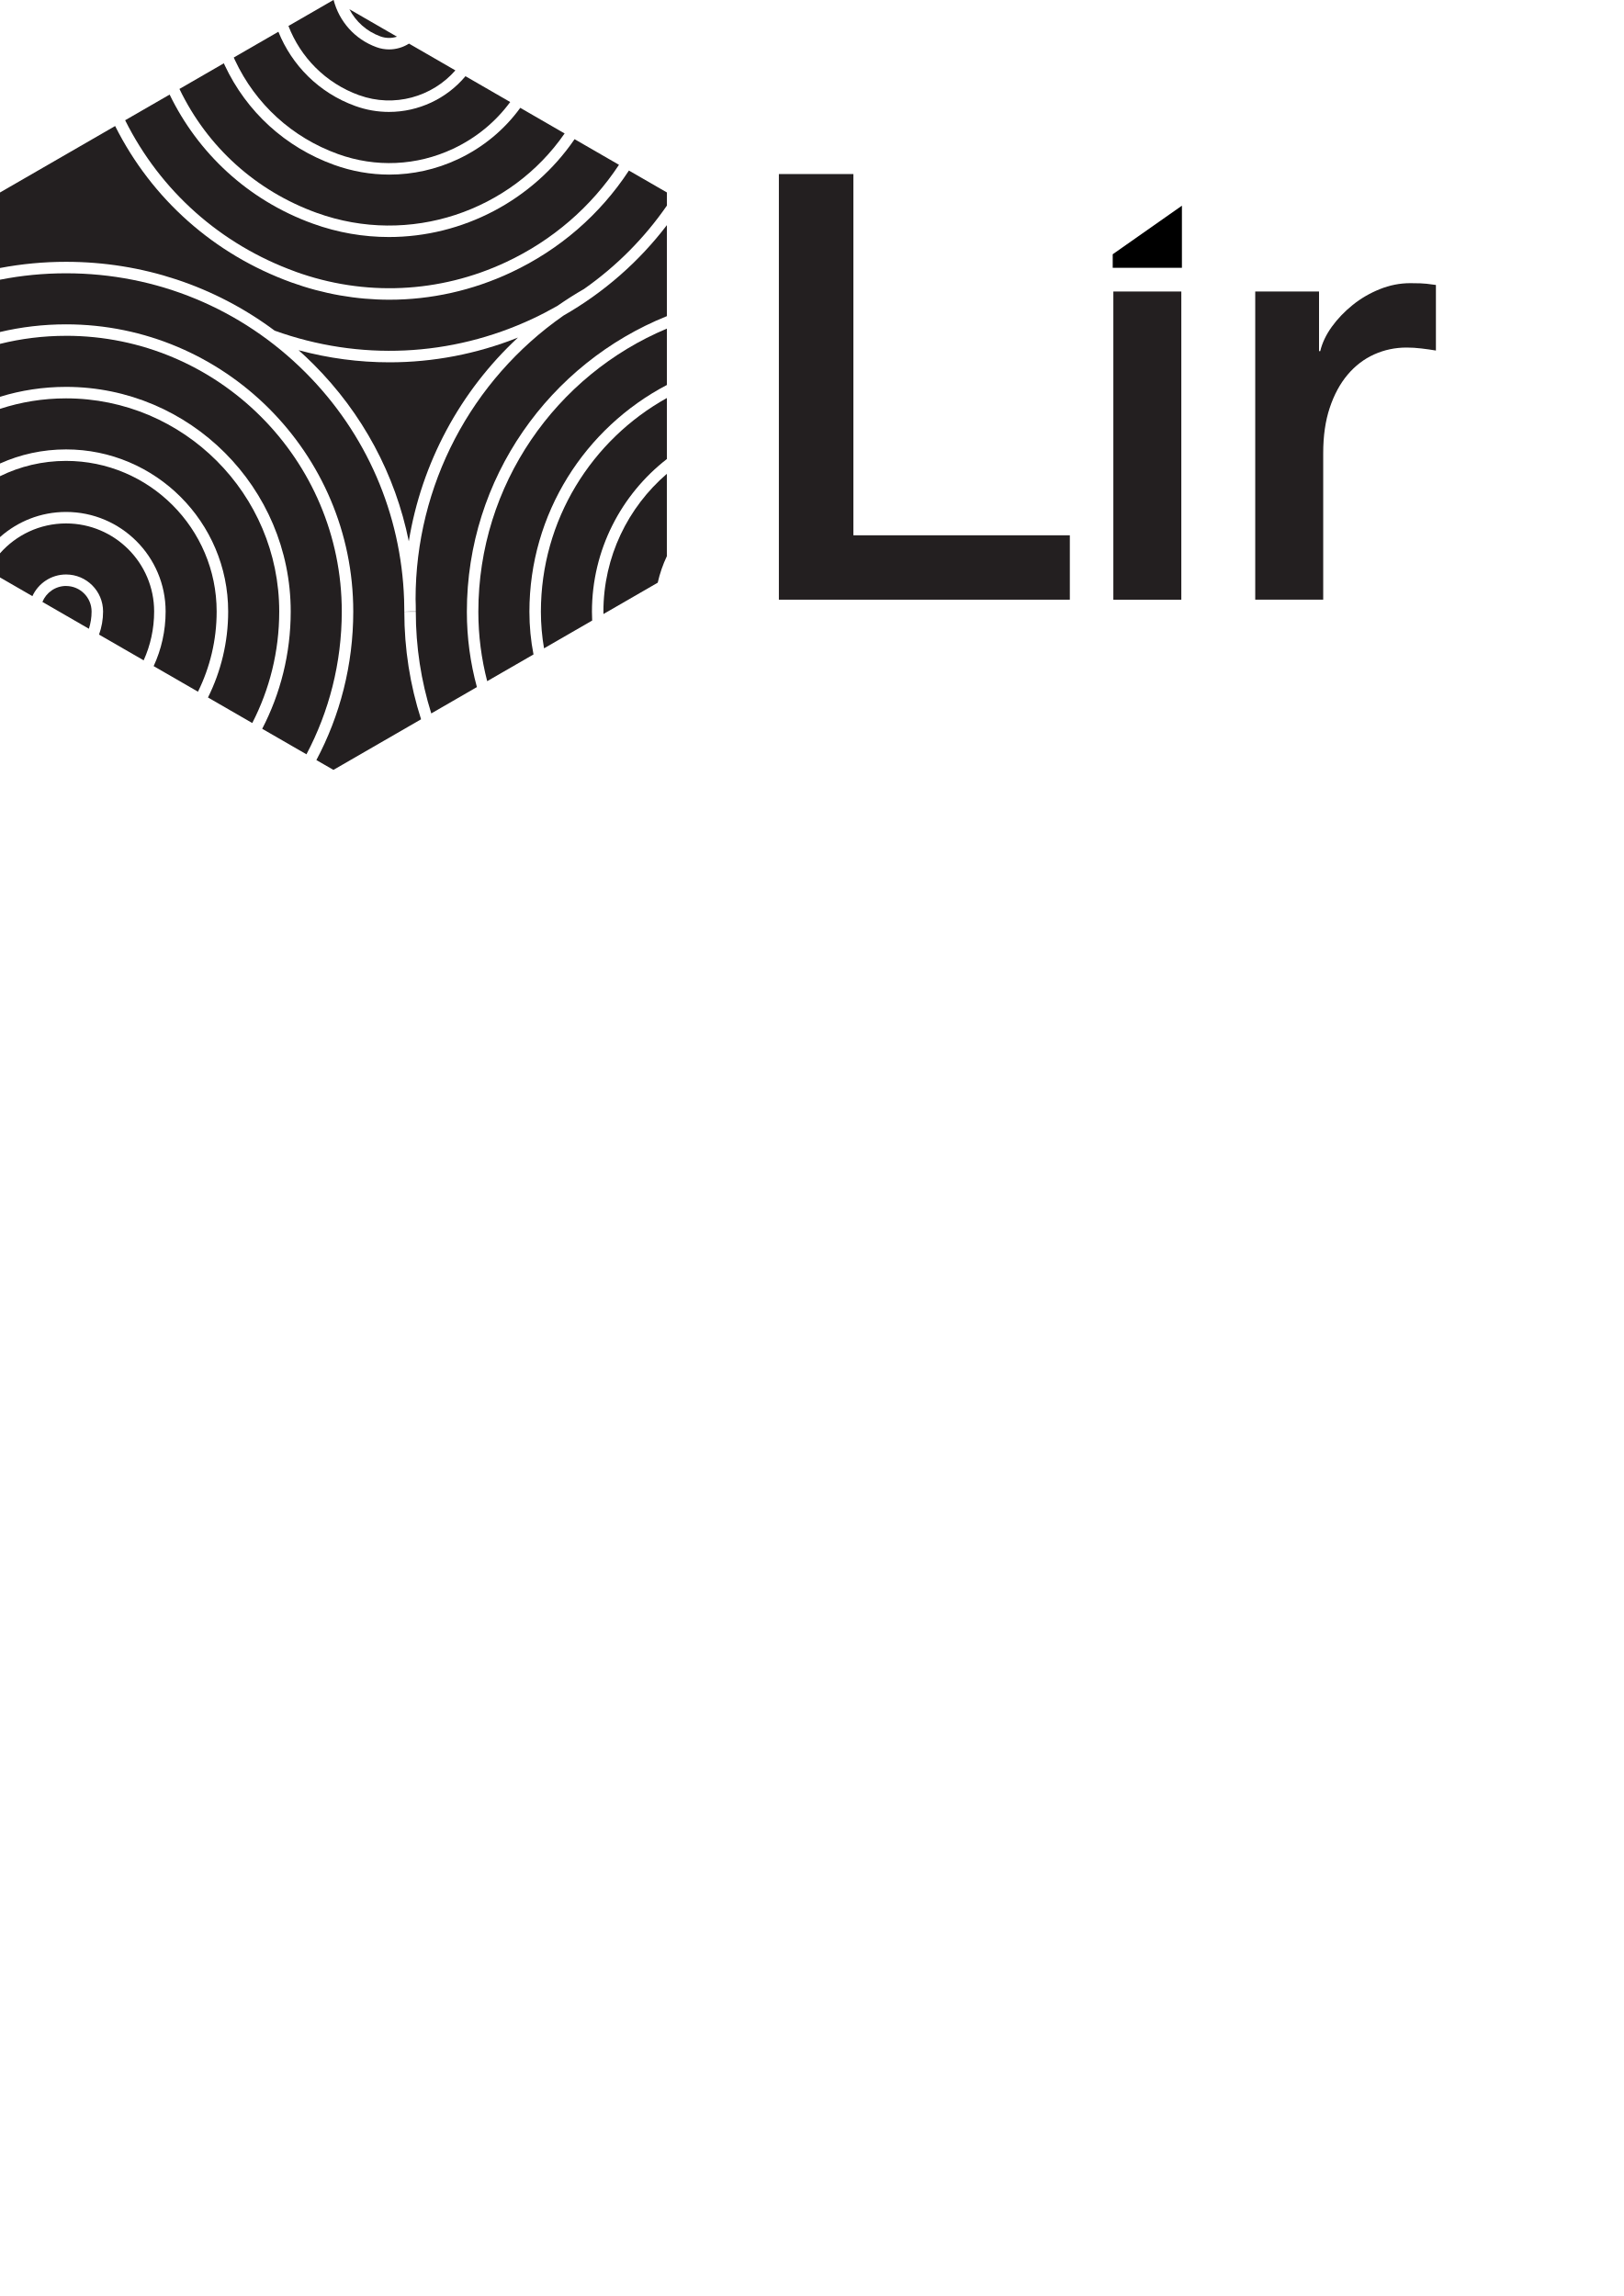
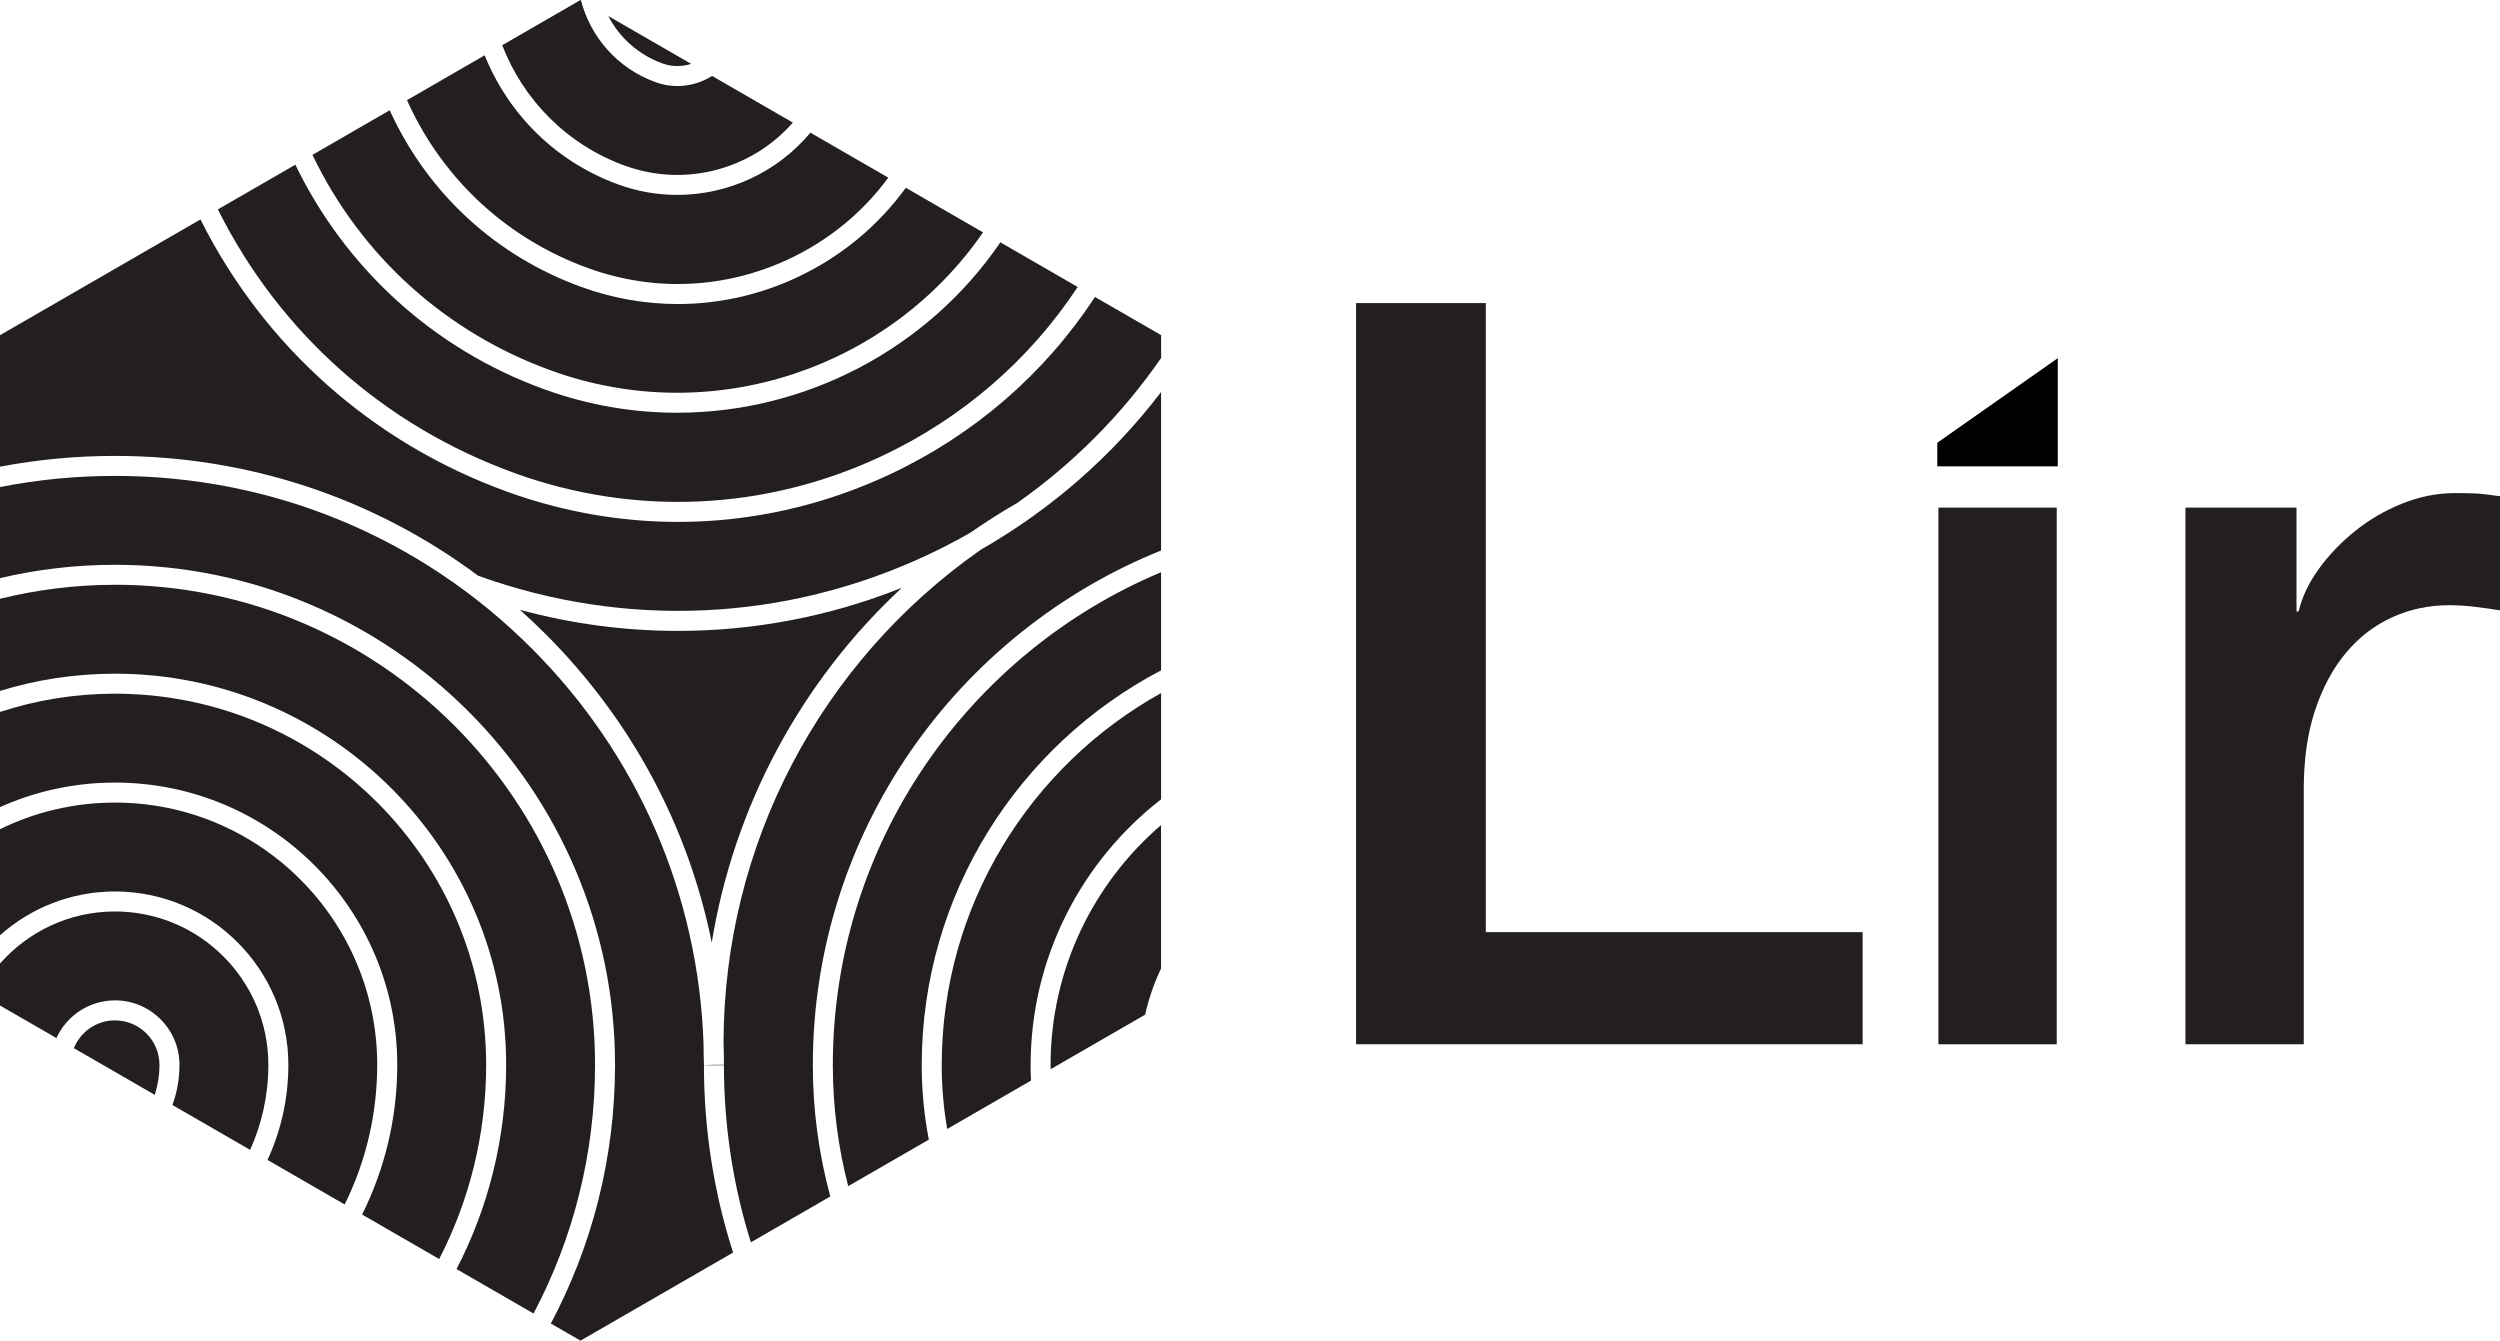
- <svg xmlns="http://www.w3.org/2000/svg" id="Layer_1" version="1.1" viewBox="0 0 595.28 841.89">
-   <defs>
-     <style>
+ <svg xmlns="http://www.w3.org/2000/svg" id="Layer_1" version="1.1" viewBox="0 0 526.43 282.3" width="526.43" height="282.3">
+   <defs id="defs1">
+     <style id="style1">
      .st0 {
        fill: #231f20;
      }
    </style>
  </defs>
-   <g>
-     <path class="st0" d="M24.22,191.93c-9.63,0-18.3,4.24-24.22,10.96v8.84l11.88,6.86c2.14-4.68,6.86-7.94,12.34-7.94,7.49,0,13.57,6.09,13.57,13.57,0,2.97-.52,5.83-1.48,8.47l16.36,9.44c2.47-5.47,3.84-11.54,3.84-17.91,0-17.81-14.48-32.29-32.29-32.29Z" />
-     <path class="st0" d="M24.22,169c-8.68,0-16.9,2.01-24.22,5.61v22.33c6.45-5.73,14.93-9.22,24.22-9.22,20.13,0,36.5,16.38,36.5,36.5,0,7.15-1.57,13.94-4.39,20.03l16.25,9.38c4.39-8.88,6.85-18.86,6.85-29.41,0-30.45-24.77-55.22-55.22-55.22Z" />
-     <path class="st0" d="M108.27,99.6c25.41,9.19,52.87,7.94,77.3-3.51,17.06-8,31.23-20.31,41.36-35.66l-16.28-9.4c-15.38,22.51-41.09,35.88-68.07,35.88-9.28,0-18.71-1.58-27.92-4.92l1.43-3.96-1.44,3.96c-23.91-8.65-42.16-26.05-52.46-47.31l-16.31,9.41c12.94,25.94,35.01,45.58,62.41,55.5Z" />
-     <path class="st0" d="M24.22,214.86c-3.92,0-7.28,2.43-8.67,5.85l17.04,9.84c.64-2,.99-4.12.99-6.32,0-5.16-4.2-9.36-9.36-9.36Z" />
-     <path class="st0" d="M131.67,34.91c12.85,4.65,26.78.61,35.28-9.1l-17.01-9.82c-2.16,1.37-4.7,2.13-7.3,2.13-1.53,0-3.09-.26-4.61-.82-8.05-2.91-13.7-9.55-15.71-17.26l-.08-.04-16.49,9.52c4.4,11.4,13.53,20.92,25.91,25.4Z" />
-     <path class="st0" d="M206.99,48.93l-16.25-9.39c-5.83,8.03-13.63,14.51-22.85,18.84-8.01,3.76-16.57,5.64-25.16,5.64-6.83,0-13.67-1.19-20.28-3.58-17.83-6.45-32.07-19.44-40.09-36.57-.1-.22-.2-.44-.29-.66l-16.28,9.4c10.21,21.26,28.04,37.38,50.3,45.43,34.07,12.32,71.23-.59,90.91-29.11Z" />
-     <path class="st0" d="M139.47,13.35c2.04.74,4.16.72,6.07.1l-17.45-10.07c2.32,4.47,6.27,8.12,11.38,9.97Z" />
-     <path class="st0" d="M123.87,56.47c13.88,5.03,28.88,4.35,42.22-1.91,8.44-3.96,15.58-9.84,20.96-17.15l-16.4-9.47c-6.92,8.28-17.25,13.1-28.04,13.1-4.12,0-8.29-.7-12.38-2.18-13.35-4.83-23.25-14.99-28.17-27.22l-16.36,9.45c.14.33.29.66.45.99,7.55,16.12,20.95,28.33,37.72,34.39Z" />
-     <path class="st0" d="M24.22,146.07c-8.45,0-16.59,1.35-24.22,3.85v20.04c7.4-3.33,15.6-5.17,24.22-5.17,32.77,0,59.43,26.66,59.43,59.43,0,11.32-2.67,22.03-7.4,31.53l16.23,9.37c6.32-12.27,9.89-26.17,9.89-40.9,0-43.1-35.06-78.15-78.15-78.15Z" />
-     <path class="st0" d="M189.92,123.76s-.03.01-.04.02c-15.17,6.04-31.1,9.07-47.1,9.07-11.16,0-22.34-1.47-33.3-4.44,1.85,1.65,3.66,3.36,5.43,5.13,18.02,18.02,30.02,40.48,34.96,64.93,0,.01,0,.02,0,.03,4.68-28.73,18.78-54.99,40.04-74.74Z" />
-     <path class="st0" d="M206.51,115.77c-33.85,23.66-54.13,62.25-54.15,103.86.06,1.53.08,3.06.08,4.59h-2.19l-2.02.07v-.07c-.05-1.47-.07-2.93-.08-4.39-1.09-31.5-13.85-60.95-36.22-83.32-23.41-23.41-54.56-36.3-87.71-36.3-8.23,0-16.33.79-24.22,2.35v19.18c7.78-1.84,15.89-2.81,24.22-2.81,58.06,0,105.29,47.23,105.29,105.29,0,19.66-4.88,38.21-13.52,54.48l6.25,3.6,32.13-18.55c-4.04-12.57-6.14-25.84-6.14-39.44h4.21c0,12.84,1.94,25.38,5.67,37.29l16.73-9.66c-2.4-8.81-3.68-18.07-3.68-27.63,0-49.04,30.39-91.11,73.33-108.39v-33.37c-10.24,13.42-23.08,24.69-37.98,33.21Z" />
-     <path class="st0" d="M230.57,62.54c-10.55,16.09-25.37,28.99-43.22,37.36-14.19,6.65-29.36,10-44.58,10-12.09,0-24.22-2.11-35.93-6.34-28.34-10.26-51.19-30.56-64.63-57.35L0,70.58v27.69c7.9-1.5,16-2.27,24.22-2.27,27.94,0,54.5,8.85,76.47,25.24,31.12,11.19,64.7,9.64,94.61-4.38,3.03-1.42,5.99-2.96,8.87-4.6.04-.02.08-.05.13-.07,3.17-2.2,6.44-4.3,9.83-6.24h0s0,0,0,0c11.9-8.35,22.15-18.68,30.37-30.57v-4.81l-13.92-8.03Z" />
-     <path class="st0" d="M175.37,224.32c0,8.78,1.13,17.31,3.24,25.45l16.98-9.8c-.99-5.06-1.5-10.3-1.5-15.65,0-36.08,20.46-67.47,50.4-83.16v-20.67c-40.56,17.02-69.12,57.15-69.12,103.83Z" />
-     <path class="st0" d="M24.22,123.14c-8.35,0-16.45,1.02-24.22,2.95v19.4c7.66-2.36,15.8-3.63,24.22-3.63,45.41,0,82.36,36.95,82.36,82.36,0,15.49-3.77,30.12-10.45,43.01l16.22,9.36c8.27-15.65,12.95-33.48,12.95-52.38,0-55.74-45.35-101.08-101.08-101.08Z" />
-     <path class="st0" d="M221.23,224.32c0,.28,0,.56,0,.83l19.9-11.49c.77-3.39,1.89-6.64,3.35-9.72v-30.2c-14.23,12.24-23.26,30.37-23.26,50.57Z" />
-     <path class="st0" d="M198.3,224.32c0,4.57.4,9.05,1.15,13.41l17.65-10.19c-.06-1.07-.08-2.15-.08-3.23,0-22.74,10.77-43.02,27.47-56v-22.37c-27.53,15.31-46.19,44.71-46.19,78.37Z" />
+   <g id="g16">
+     <path class="st0" d="m 24.22,191.93 c -9.63,0 -18.3,4.24 -24.22,10.96 v 8.84 l 11.88,6.86 c 2.14,-4.68 6.86,-7.94 12.34,-7.94 7.49,0 13.57,6.09 13.57,13.57 0,2.97 -0.52,5.83 -1.48,8.47 l 16.36,9.44 c 2.47,-5.47 3.84,-11.54 3.84,-17.91 0,-17.81 -14.48,-32.29 -32.29,-32.29 z" id="path1" />
+     <path class="st0" d="m 24.22,169 c -8.68,0 -16.9,2.01 -24.22,5.61 v 22.33 c 6.45,-5.73 14.93,-9.22 24.22,-9.22 20.13,0 36.5,16.38 36.5,36.5 0,7.15 -1.57,13.94 -4.39,20.03 l 16.25,9.38 c 4.39,-8.88 6.85,-18.86 6.85,-29.41 C 79.43,193.77 54.66,169 24.21,169 Z" id="path2" />
+     <path class="st0" d="m 108.27,99.6 c 25.41,9.19 52.87,7.94 77.3,-3.51 17.06,-8 31.23,-20.31 41.36,-35.66 l -16.28,-9.4 c -15.38,22.51 -41.09,35.88 -68.07,35.88 -9.28,0 -18.71,-1.58 -27.92,-4.92 l 1.43,-3.96 -1.44,3.96 C 90.74,73.34 72.49,55.94 62.19,34.68 l -16.31,9.41 c 12.94,25.94 35.01,45.58 62.41,55.5 z" id="path3" />
+     <path class="st0" d="m 24.22,214.86 c -3.92,0 -7.28,2.43 -8.67,5.85 l 17.04,9.84 c 0.64,-2 0.99,-4.12 0.99,-6.32 0,-5.16 -4.2,-9.36 -9.36,-9.36 z" id="path4" />
+     <path class="st0" d="m 131.67,34.91 c 12.85,4.65 26.78,0.61 35.28,-9.1 l -17.01,-9.82 c -2.16,1.37 -4.7,2.13 -7.3,2.13 -1.53,0 -3.09,-0.26 -4.61,-0.82 -8.05,-2.91 -13.7,-9.55 -15.71,-17.26 L 122.24,0 105.75,9.52 c 4.4,11.4 13.53,20.92 25.91,25.4 z" id="path5" />
+     <path class="st0" d="m 206.99,48.93 -16.25,-9.39 c -5.83,8.03 -13.63,14.51 -22.85,18.84 -8.01,3.76 -16.57,5.64 -25.16,5.64 -6.83,0 -13.67,-1.19 -20.28,-3.58 C 104.62,53.99 90.38,41 82.36,23.87 c -0.1,-0.22 -0.2,-0.44 -0.29,-0.66 l -16.28,9.4 C 76,53.87 93.83,69.99 116.09,78.04 150.16,90.36 187.32,77.45 207,48.93 Z" id="path6" />
+     <path class="st0" d="m 139.47,13.35 c 2.04,0.74 4.16,0.72 6.07,0.1 L 128.09,3.38 c 2.32,4.47 6.27,8.12 11.38,9.97 z" id="path7" />
+     <path class="st0" d="m 123.87,56.47 c 13.88,5.03 28.88,4.35 42.22,-1.91 8.44,-3.96 15.58,-9.84 20.96,-17.15 l -16.4,-9.47 c -6.92,8.28 -17.25,13.1 -28.04,13.1 -4.12,0 -8.29,-0.7 -12.38,-2.18 C 116.88,34.03 106.98,23.87 102.06,11.64 L 85.7,21.09 c 0.14,0.33 0.29,0.66 0.45,0.99 7.55,16.12 20.95,28.33 37.72,34.39 z" id="path8" />
+     <path class="st0" d="m 24.22,146.07 c -8.45,0 -16.59,1.35 -24.22,3.85 v 20.04 c 7.4,-3.33 15.6,-5.17 24.22,-5.17 32.77,0 59.43,26.66 59.43,59.43 0,11.32 -2.67,22.03 -7.4,31.53 l 16.23,9.37 c 6.32,-12.27 9.89,-26.17 9.89,-40.9 0,-43.1 -35.06,-78.15 -78.15,-78.15 z" id="path9" />
+     <path class="st0" d="m 189.92,123.76 c 0,0 -0.03,0.01 -0.04,0.02 -15.17,6.04 -31.1,9.07 -47.1,9.07 -11.16,0 -22.34,-1.47 -33.3,-4.44 1.85,1.65 3.66,3.36 5.43,5.13 18.02,18.02 30.02,40.48 34.96,64.93 0,0.01 0,0.02 0,0.03 4.68,-28.73 18.78,-54.99 40.04,-74.74 z" id="path10" />
+     <path class="st0" d="m 206.51,115.77 c -33.85,23.66 -54.13,62.25 -54.15,103.86 0.06,1.53 0.08,3.06 0.08,4.59 h -2.19 l -2.02,0.07 v -0.07 c -0.05,-1.47 -0.07,-2.93 -0.08,-4.39 -1.09,-31.5 -13.85,-60.95 -36.22,-83.32 C 88.52,113.1 57.37,100.21 24.22,100.21 15.99,100.21 7.89,101 0,102.56 v 19.18 c 7.78,-1.84 15.89,-2.81 24.22,-2.81 58.06,0 105.29,47.23 105.29,105.29 0,19.66 -4.88,38.21 -13.52,54.48 l 6.25,3.6 32.13,-18.55 c -4.04,-12.57 -6.14,-25.84 -6.14,-39.44 h 4.21 c 0,12.84 1.94,25.38 5.67,37.29 l 16.73,-9.66 c -2.4,-8.81 -3.68,-18.07 -3.68,-27.63 0,-49.04 30.39,-91.11 73.33,-108.39 V 82.55 c -10.24,13.42 -23.08,24.69 -37.98,33.21 z" id="path11" />
+     <path class="st0" d="m 230.57,62.54 c -10.55,16.09 -25.37,28.99 -43.22,37.36 -14.19,6.65 -29.36,10 -44.58,10 -12.09,0 -24.22,-2.11 -35.93,-6.34 C 78.5,93.3 55.65,73 42.21,46.21 L 0,70.58 V 98.27 C 7.9,96.77 16,96 24.22,96 c 27.94,0 54.5,8.85 76.47,25.24 31.12,11.19 64.7,9.64 94.61,-4.38 3.03,-1.42 5.99,-2.96 8.87,-4.6 0.04,-0.02 0.08,-0.05 0.13,-0.07 3.17,-2.2 6.44,-4.3 9.83,-6.24 v 0 c 0,0 0,0 0,0 11.9,-8.35 22.15,-18.68 30.37,-30.57 v -4.81 l -13.92,-8.03 z" id="path12" />
+     <path class="st0" d="m 175.37,224.32 c 0,8.78 1.13,17.31 3.24,25.45 l 16.98,-9.8 c -0.99,-5.06 -1.5,-10.3 -1.5,-15.65 0,-36.08 20.46,-67.47 50.4,-83.16 v -20.67 c -40.56,17.02 -69.12,57.15 -69.12,103.83 z" id="path13" />
+     <path class="st0" d="m 24.22,123.14 c -8.35,0 -16.45,1.02 -24.22,2.95 v 19.4 c 7.66,-2.36 15.8,-3.63 24.22,-3.63 45.41,0 82.36,36.95 82.36,82.36 0,15.49 -3.77,30.12 -10.45,43.01 l 16.22,9.36 c 8.27,-15.65 12.95,-33.48 12.95,-52.38 0,-55.74 -45.35,-101.08 -101.08,-101.08 z" id="path14" />
+     <path class="st0" d="m 221.23,224.32 c 0,0.28 0,0.56 0,0.83 l 19.9,-11.49 c 0.77,-3.39 1.89,-6.64 3.35,-9.72 v -30.2 c -14.23,12.24 -23.26,30.37 -23.26,50.57 z" id="path15" />
+     <path class="st0" d="m 198.3,224.32 c 0,4.57 0.4,9.05 1.15,13.41 l 17.65,-10.19 c -0.06,-1.07 -0.08,-2.15 -0.08,-3.23 0,-22.74 10.77,-43.02 27.47,-56 v -22.37 c -27.53,15.31 -46.19,44.71 -46.19,78.37 z" id="path16" />
  </g>
-   <g>
-     <g>
-       <path class="st0" d="M285.55,63.82h27.32v132.46h79.35v23.61h-106.67V63.82Z" />
-       <path class="st0" d="M408.17,106.89h24.92v113.01h-24.92v-113.01Z" />
-       <path class="st0" d="M460.19,106.89h23.39v21.86h.44c.73-3.06,2.15-6.04,4.26-8.96,2.11-2.91,4.66-5.57,7.65-7.98,2.98-2.4,6.3-4.33,9.95-5.79,3.64-1.46,7.36-2.19,11.15-2.19,2.91,0,4.92.08,6.01.22,1.09.15,2.22.29,3.39.44v24.04c-1.75-.29-3.54-.55-5.36-.76-1.82-.22-3.61-.33-5.36-.33-4.23,0-8.2.84-11.91,2.51-3.72,1.68-6.96,4.15-9.73,7.43-2.77,3.28-4.96,7.32-6.56,12.13-1.61,4.81-2.4,10.35-2.4,16.61v53.77h-24.92v-113.01Z" />
+   <g id="g20">
+     <g id="g19">
+       <path class="st0" d="m 285.55,63.82 h 27.32 v 132.46 h 79.35 v 23.61 H 285.55 Z" id="path17" />
+       <path class="st0" d="m 408.17,106.89 h 24.92 V 219.9 h -24.92 z" id="path18" />
+       <path class="st0" d="m 460.19,106.89 h 23.39 v 21.86 h 0.44 c 0.73,-3.06 2.15,-6.04 4.26,-8.96 2.11,-2.91 4.66,-5.57 7.65,-7.98 2.98,-2.4 6.3,-4.33 9.95,-5.79 3.64,-1.46 7.36,-2.19 11.15,-2.19 2.91,0 4.92,0.08 6.01,0.22 1.09,0.15 2.22,0.29 3.39,0.44 v 24.04 c -1.75,-0.29 -3.54,-0.55 -5.36,-0.76 -1.82,-0.22 -3.61,-0.33 -5.36,-0.33 -4.23,0 -8.2,0.84 -11.91,2.51 -3.72,1.68 -6.96,4.15 -9.73,7.43 -2.77,3.28 -4.96,7.32 -6.56,12.13 -1.61,4.81 -2.4,10.35 -2.4,16.61 v 53.77 H 460.19 V 106.88 Z" id="path19" />
    </g>
-     <polygon points="433.31 75.42 407.94 93.23 407.94 98.19 433.31 98.19 433.31 75.42" />
+     <polygon points="407.94,98.19 433.31,98.19 433.31,75.42 407.94,93.23 " id="polygon19" />
  </g>
</svg>
